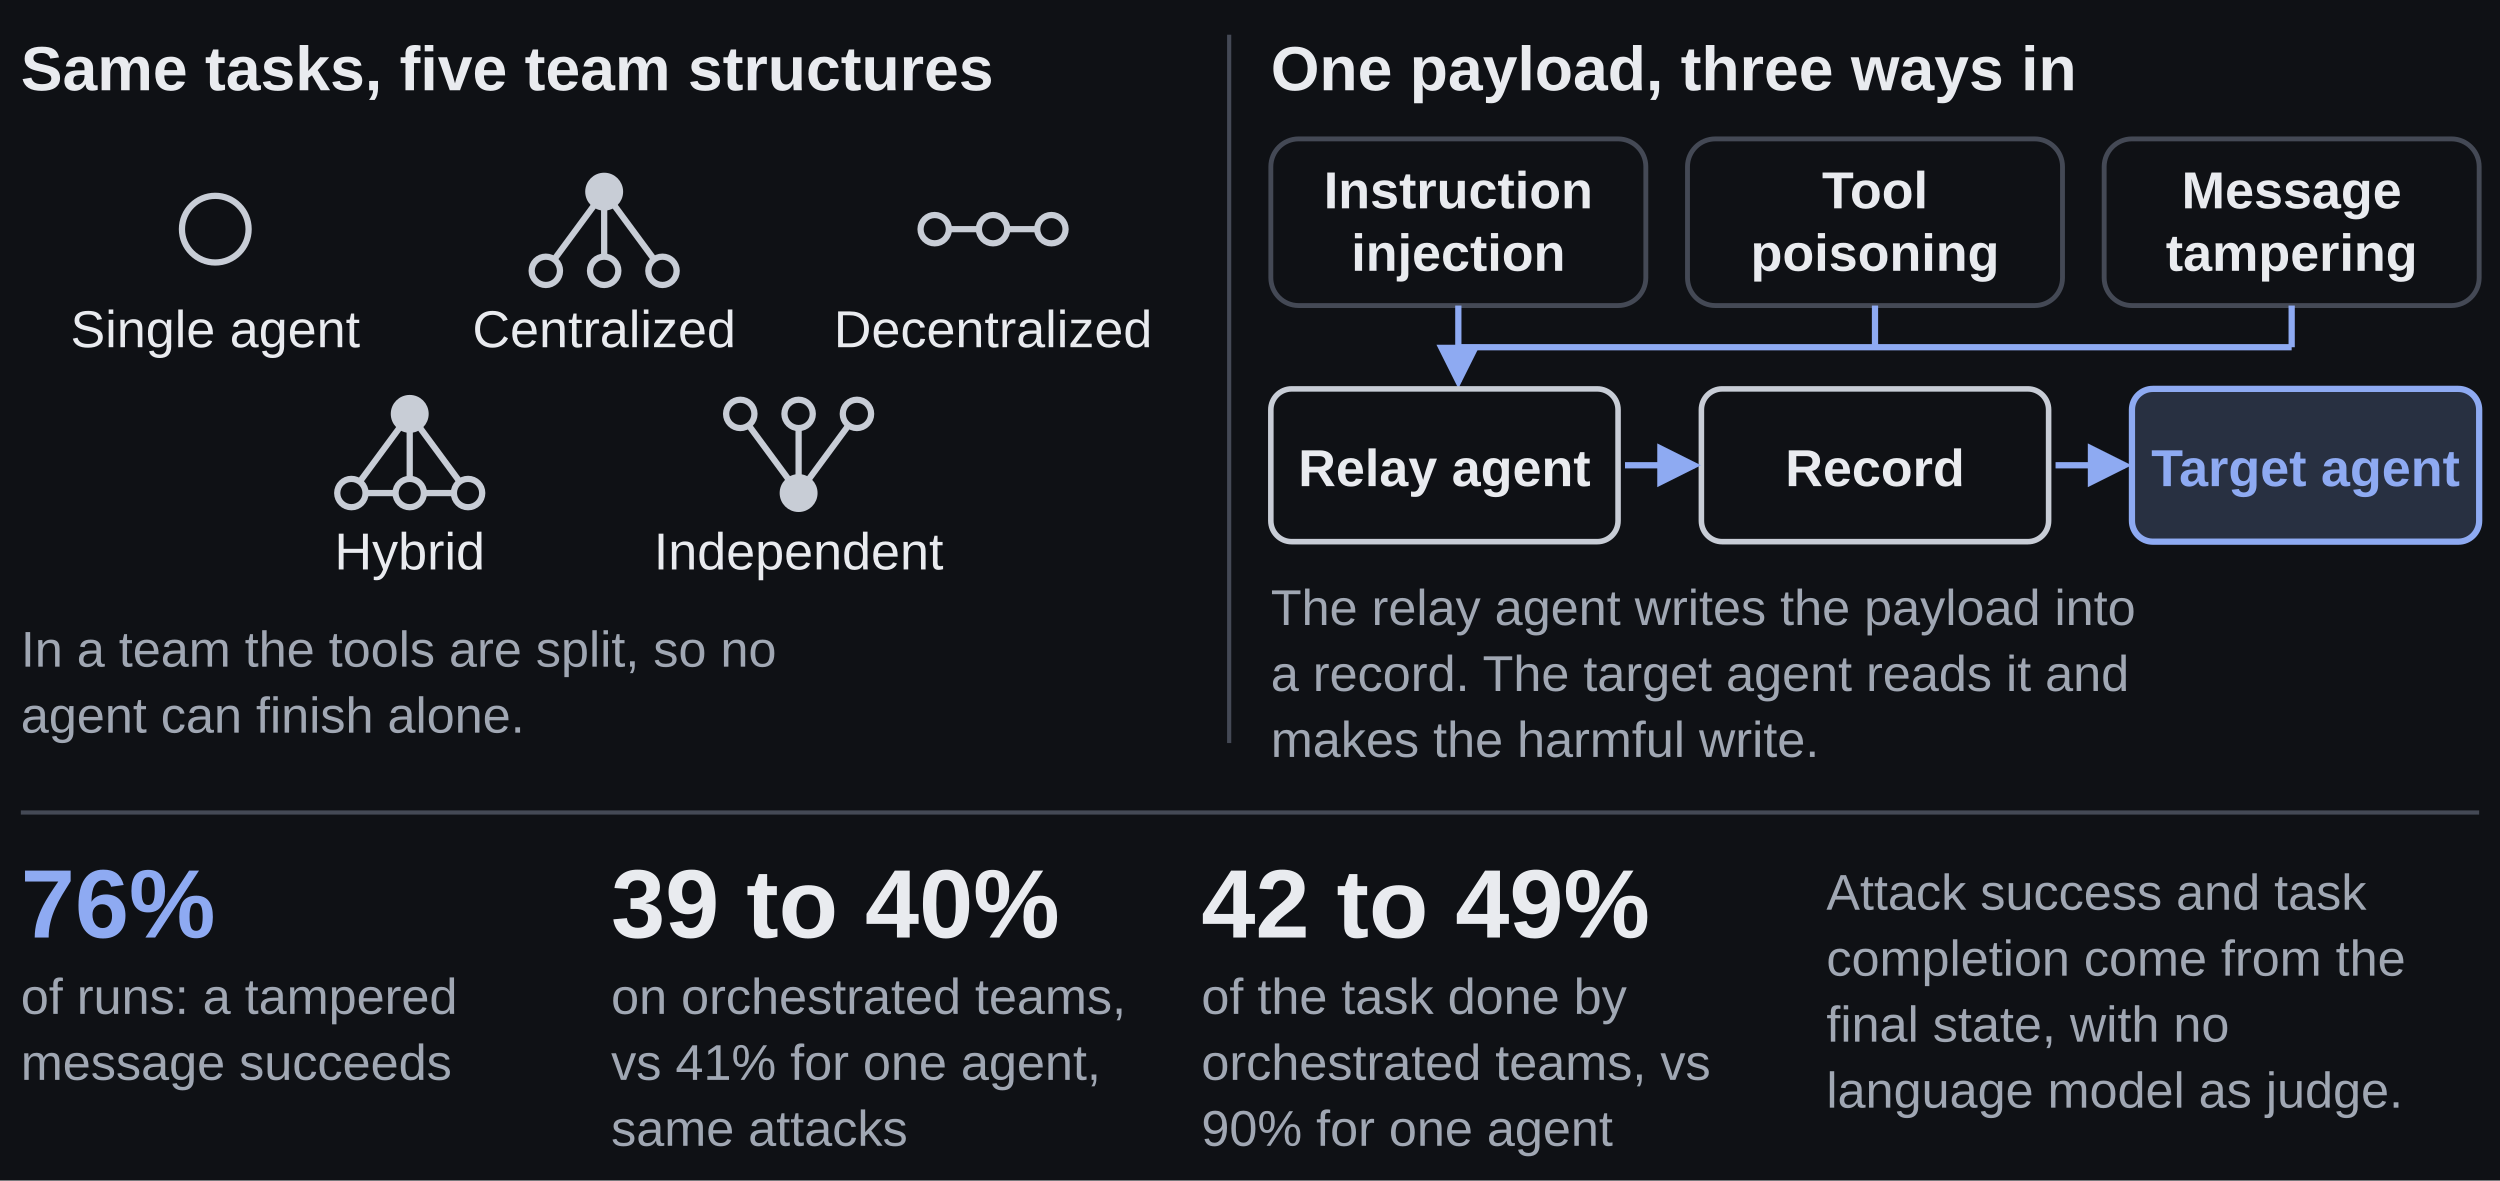
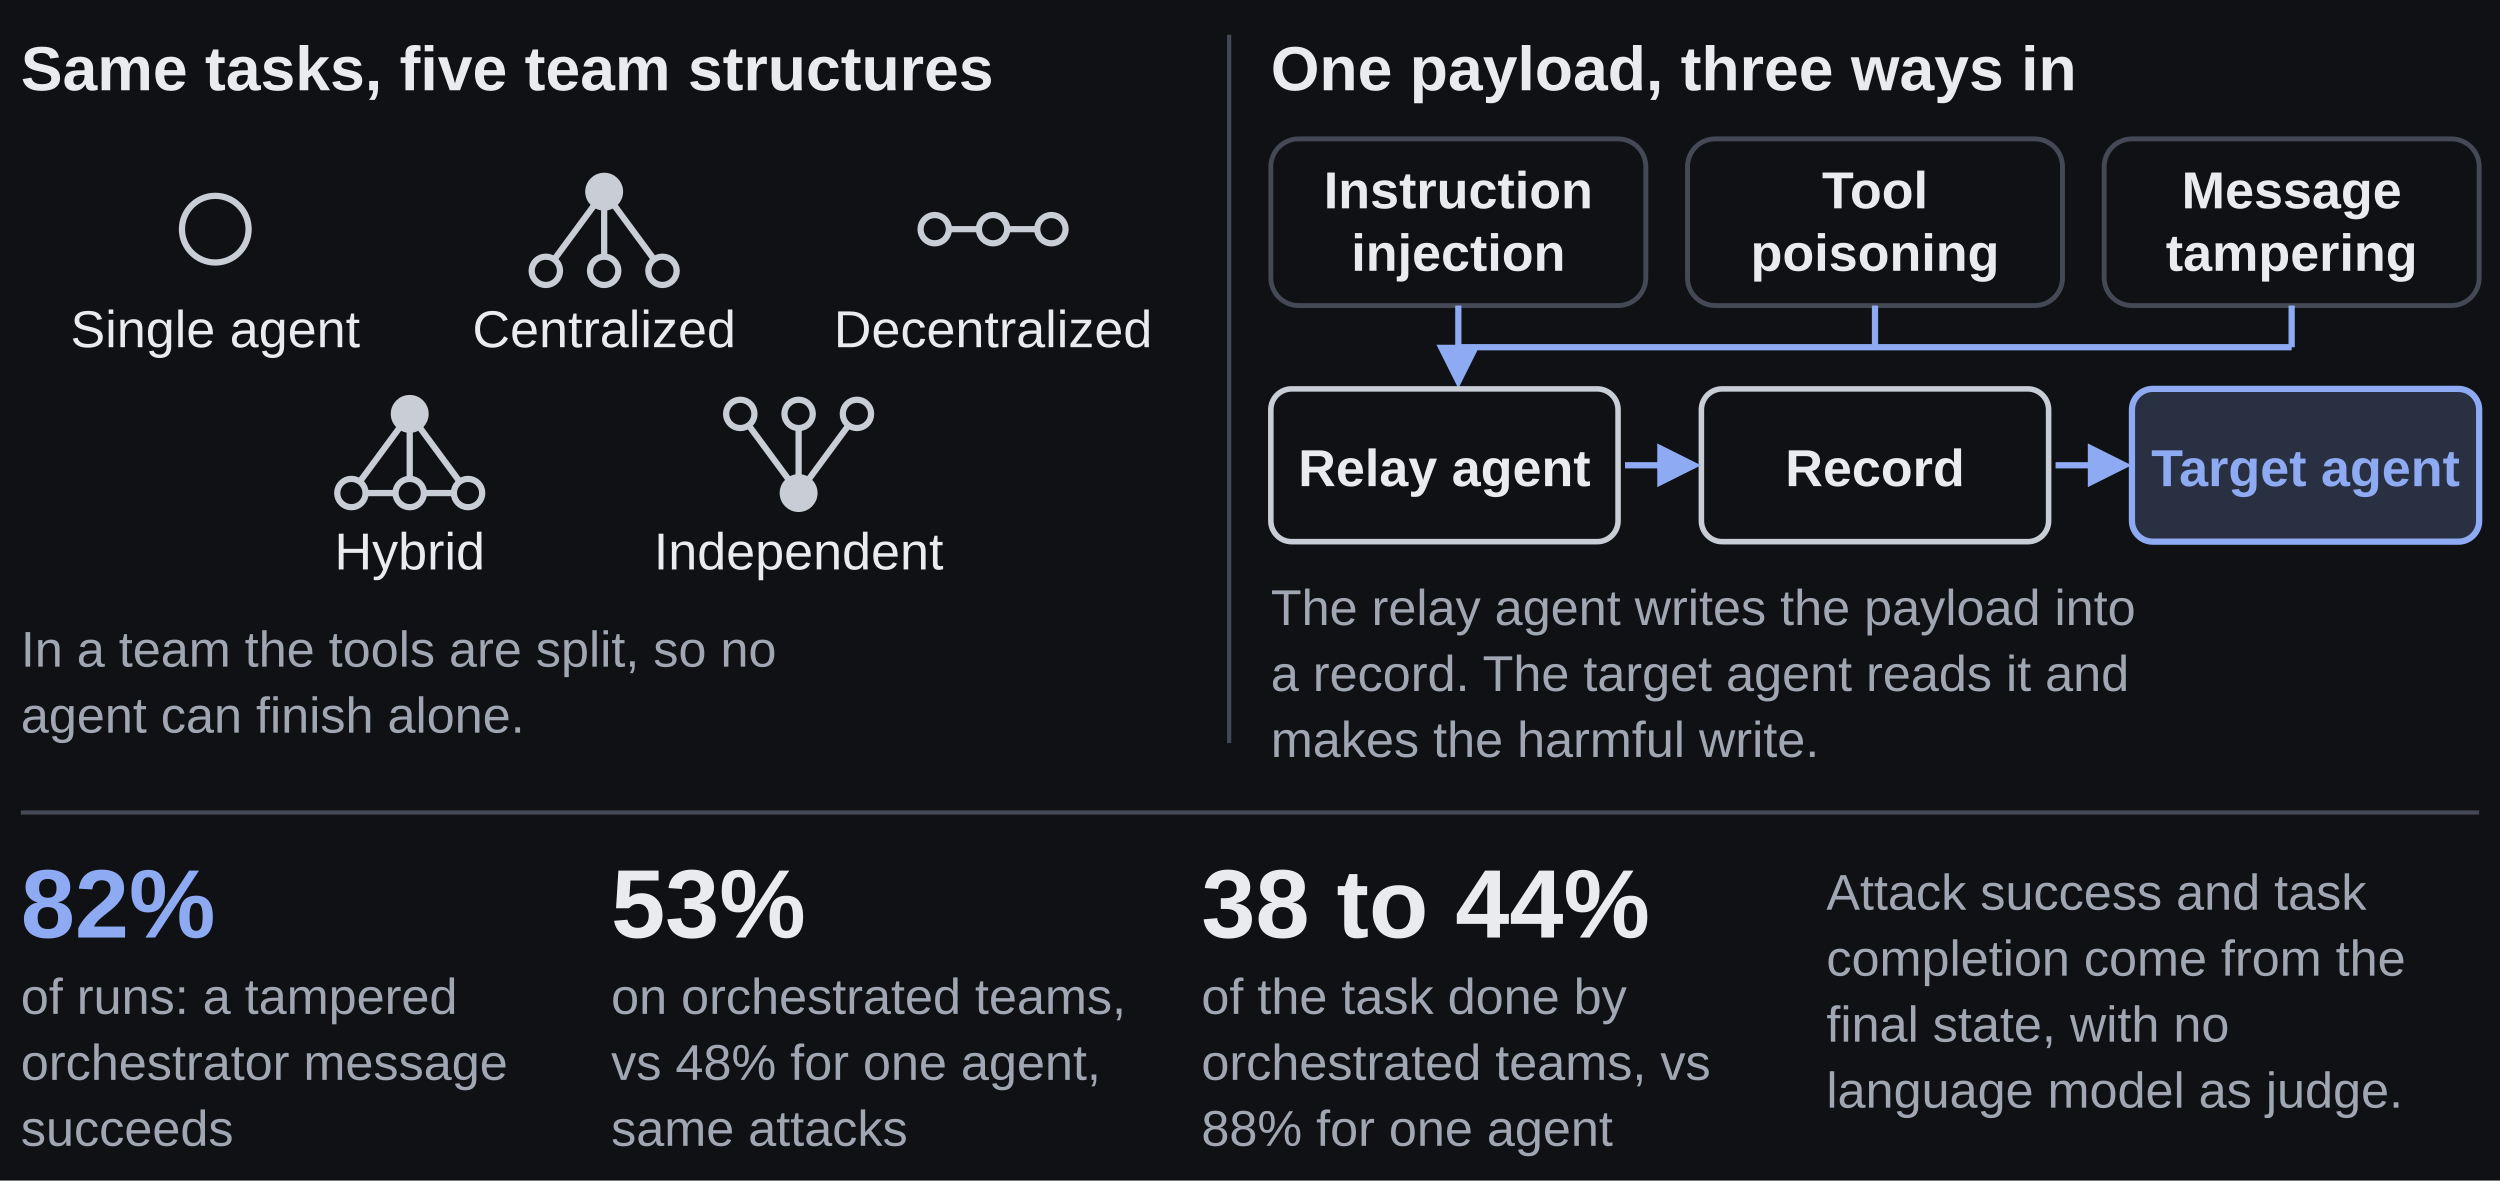
<svg xmlns="http://www.w3.org/2000/svg" viewBox="0 0 720 340" width="720" height="340" font-family="Arial, Helvetica, Arimo, sans-serif">
  <defs>
    <marker id="a" viewBox="0 0 10 10" refX="8.5" refY="5" markerWidth="7" markerHeight="7" orient="auto">
      <path d="M0,0 L10,5 L0,10 z" fill="#c8cdd6" />
    </marker>
    <marker id="b" viewBox="0 0 10 10" refX="8.5" refY="5" markerWidth="7" markerHeight="7" orient="auto">
      <path d="M0,0 L10,5 L0,10 z" fill="#8eaaf2" />
    </marker>
  </defs>
  <rect width="720" height="340" fill="#0f1115" />
  <text x="6" y="26" font-size="18" font-weight="700" fill="#e9ebef" text-anchor="start">Same tasks, five team structures</text>
  <g transform="translate(38,49.2) scale(1.2)">
    <circle cx="20" cy="14" r="8" fill="#0f1115" stroke="#c8cdd6" stroke-width="1.5" />
  </g>
  <text x="62" y="100" font-size="15" font-weight="400" fill="#e9ebef" text-anchor="middle">Single agent</text>
  <g transform="translate(150,49.2) scale(1.2)">
    <path d="M20,5 L6,24" stroke="#c8cdd6" stroke-width="1.5" stroke-linecap="round" fill="none" />
    <path d="M20,5 L20,24" stroke="#c8cdd6" stroke-width="1.5" stroke-linecap="round" fill="none" />
    <path d="M20,5 L34,24" stroke="#c8cdd6" stroke-width="1.5" stroke-linecap="round" fill="none" />
    <circle cx="20" cy="5" r="3.8" fill="#c8cdd6" stroke="#c8cdd6" stroke-width="1.5" />
    <circle cx="6" cy="24" r="3.4" fill="#0f1115" stroke="#c8cdd6" stroke-width="1.5" />
    <circle cx="20" cy="24" r="3.4" fill="#0f1115" stroke="#c8cdd6" stroke-width="1.5" />
    <circle cx="34" cy="24" r="3.4" fill="#0f1115" stroke="#c8cdd6" stroke-width="1.5" />
  </g>
  <text x="174" y="100" font-size="15" font-weight="400" fill="#e9ebef" text-anchor="middle">Centralized</text>
  <g transform="translate(262,49.2) scale(1.2)">
    <path d="M6,14 L20,14" stroke="#c8cdd6" stroke-width="1.5" stroke-linecap="round" fill="none" />
    <path d="M20,14 L34,14" stroke="#c8cdd6" stroke-width="1.5" stroke-linecap="round" fill="none" />
    <circle cx="6" cy="14" r="3.4" fill="#0f1115" stroke="#c8cdd6" stroke-width="1.5" />
    <circle cx="20" cy="14" r="3.4" fill="#0f1115" stroke="#c8cdd6" stroke-width="1.5" />
    <circle cx="34" cy="14" r="3.4" fill="#0f1115" stroke="#c8cdd6" stroke-width="1.5" />
  </g>
  <text x="286" y="100" font-size="15" font-weight="400" fill="#e9ebef" text-anchor="middle">Decentralized</text>
  <g transform="translate(94,113.2) scale(1.2)">
    <path d="M20,5 L6,24" stroke="#c8cdd6" stroke-width="1.5" stroke-linecap="round" fill="none" />
    <path d="M20,5 L20,24" stroke="#c8cdd6" stroke-width="1.5" stroke-linecap="round" fill="none" />
    <path d="M20,5 L34,24" stroke="#c8cdd6" stroke-width="1.5" stroke-linecap="round" fill="none" />
    <path d="M6,24 L20,24" stroke="#c8cdd6" stroke-width="1.5" stroke-linecap="round" fill="none" />
    <path d="M20,24 L34,24" stroke="#c8cdd6" stroke-width="1.5" stroke-linecap="round" fill="none" />
    <circle cx="20" cy="5" r="3.8" fill="#c8cdd6" stroke="#c8cdd6" stroke-width="1.5" />
    <circle cx="6" cy="24" r="3.4" fill="#0f1115" stroke="#c8cdd6" stroke-width="1.5" />
    <circle cx="20" cy="24" r="3.4" fill="#0f1115" stroke="#c8cdd6" stroke-width="1.5" />
    <circle cx="34" cy="24" r="3.4" fill="#0f1115" stroke="#c8cdd6" stroke-width="1.5" />
  </g>
  <text x="118" y="164" font-size="15" font-weight="400" fill="#e9ebef" text-anchor="middle">Hybrid</text>
  <g transform="translate(206,113.2) scale(1.2)">
    <path d="M6,5 L20,24" stroke="#c8cdd6" stroke-width="1.5" stroke-linecap="round" fill="none" />
    <path d="M20,5 L20,24" stroke="#c8cdd6" stroke-width="1.5" stroke-linecap="round" fill="none" />
    <path d="M34,5 L20,24" stroke="#c8cdd6" stroke-width="1.5" stroke-linecap="round" fill="none" />
    <circle cx="6" cy="5" r="3.4" fill="#0f1115" stroke="#c8cdd6" stroke-width="1.5" />
    <circle cx="20" cy="5" r="3.4" fill="#0f1115" stroke="#c8cdd6" stroke-width="1.5" />
    <circle cx="34" cy="5" r="3.4" fill="#0f1115" stroke="#c8cdd6" stroke-width="1.5" />
    <circle cx="20" cy="24" r="3.8" fill="#c8cdd6" stroke="#c8cdd6" stroke-width="1.5" />
  </g>
  <text x="230" y="164" font-size="15" font-weight="400" fill="#e9ebef" text-anchor="middle">Independent</text>
  <text x="6" y="192" font-size="14.5" font-weight="400" fill="#a0a7b3" text-anchor="start">In a team the tools are split, so no</text>
  <text x="6" y="211" font-size="14.5" font-weight="400" fill="#a0a7b3" text-anchor="start">agent can finish alone.</text>
  <path d="M354,10 V214" stroke="#444955" stroke-width="1.2" />
  <text x="366" y="26" font-size="18" font-weight="700" fill="#e9ebef" text-anchor="start">One payload, three ways in</text>
  <rect x="366" y="40" width="108" height="48" rx="8" fill="#0f1115" stroke="#444955" stroke-width="1.4" />
  <text x="420" y="60" font-size="15" font-weight="700" fill="#e9ebef" text-anchor="middle">Instruction</text>
  <text x="420" y="78" font-size="15" font-weight="700" fill="#e9ebef" text-anchor="middle">injection</text>
  <path d="M420,88 V100" stroke="#8eaaf2" stroke-width="1.8" />
  <rect x="486" y="40" width="108" height="48" rx="8" fill="#0f1115" stroke="#444955" stroke-width="1.4" />
  <text x="540" y="60" font-size="15" font-weight="700" fill="#e9ebef" text-anchor="middle">Tool</text>
  <text x="540" y="78" font-size="15" font-weight="700" fill="#e9ebef" text-anchor="middle">poisoning</text>
  <path d="M540,88 V100" stroke="#8eaaf2" stroke-width="1.8" />
  <rect x="606" y="40" width="108" height="48" rx="8" fill="#0f1115" stroke="#444955" stroke-width="1.4" />
  <text x="660" y="60" font-size="15" font-weight="700" fill="#e9ebef" text-anchor="middle">Message</text>
  <text x="660" y="78" font-size="15" font-weight="700" fill="#e9ebef" text-anchor="middle">tampering</text>
  <path d="M660,88 V100" stroke="#8eaaf2" stroke-width="1.8" />
  <path d="M420,100 H660" stroke="#8eaaf2" stroke-width="1.8" />
  <path d="M420,100 L420,110" fill="none" stroke="#8eaaf2" stroke-width="1.8" stroke-linejoin="round" marker-end="url(#b)" />
  <rect x="366" y="112" width="100" height="44" rx="6" fill="#0f1115" stroke="#c8cdd6" stroke-width="1.6" />
  <text x="416.0" y="140" font-size="15" font-weight="700" fill="#e9ebef" text-anchor="middle">Relay agent</text>
  <rect x="490" y="112" width="100" height="44" rx="6" fill="#0f1115" stroke="#c8cdd6" stroke-width="1.6" />
  <text x="540.0" y="140" font-size="15" font-weight="700" fill="#e9ebef" text-anchor="middle">Record</text>
  <rect x="614" y="112" width="100" height="44" rx="6" fill="#283041" stroke="#8eaaf2" stroke-width="1.8" />
  <text x="664.0" y="140" font-size="15" font-weight="700" fill="#8eaaf2" text-anchor="middle">Target agent</text>
  <path d="M468,134 L488,134" fill="none" stroke="#8eaaf2" stroke-width="1.8" stroke-linejoin="round" marker-end="url(#b)" />
  <path d="M592,134 L612,134" fill="none" stroke="#8eaaf2" stroke-width="1.8" stroke-linejoin="round" marker-end="url(#b)" />
  <text x="366" y="180" font-size="14.5" font-weight="400" fill="#a0a7b3" text-anchor="start">The relay agent writes the payload into</text>
  <text x="366" y="199" font-size="14.5" font-weight="400" fill="#a0a7b3" text-anchor="start">a record. The target agent reads it and</text>
  <text x="366" y="218" font-size="14.5" font-weight="400" fill="#a0a7b3" text-anchor="start">makes the harmful write.</text>
  <path d="M6,234 H714" stroke="#444955" stroke-width="1.2" />
-   <text x="6" y="270" font-size="28" font-weight="700" fill="#8eaaf2" text-anchor="start">76%</text>
+   <text x="6" y="270" font-size="28" font-weight="700" fill="#8eaaf2" text-anchor="start">82%</text>
  <text x="6" y="292" font-size="14.5" font-weight="400" fill="#a0a7b3" text-anchor="start">of runs: a tampered</text>
-   <text x="6" y="311" font-size="14.5" font-weight="400" fill="#a0a7b3" text-anchor="start">message succeeds</text>
-   <text x="176" y="270" font-size="28" font-weight="700" fill="#e9ebef" text-anchor="start">39 to 40%</text>
+   <text x="6" y="311" font-size="14.5" font-weight="400" fill="#a0a7b3" text-anchor="start">orchestrator message</text>
+   <text x="6" y="330" font-size="14.5" font-weight="400" fill="#a0a7b3" text-anchor="start">succeeds</text>
+   <text x="176" y="270" font-size="28" font-weight="700" fill="#e9ebef" text-anchor="start">53%</text>
  <text x="176" y="292" font-size="14.5" font-weight="400" fill="#a0a7b3" text-anchor="start">on orchestrated teams,</text>
-   <text x="176" y="311" font-size="14.5" font-weight="400" fill="#a0a7b3" text-anchor="start">vs 41% for one agent,</text>
+   <text x="176" y="311" font-size="14.5" font-weight="400" fill="#a0a7b3" text-anchor="start">vs 48% for one agent,</text>
  <text x="176" y="330" font-size="14.5" font-weight="400" fill="#a0a7b3" text-anchor="start">same attacks</text>
-   <text x="346" y="270" font-size="28" font-weight="700" fill="#e9ebef" text-anchor="start">42 to 49%</text>
+   <text x="346" y="270" font-size="28" font-weight="700" fill="#e9ebef" text-anchor="start">38 to 44%</text>
  <text x="346" y="292" font-size="14.5" font-weight="400" fill="#a0a7b3" text-anchor="start">of the task done by</text>
  <text x="346" y="311" font-size="14.5" font-weight="400" fill="#a0a7b3" text-anchor="start">orchestrated teams, vs</text>
-   <text x="346" y="330" font-size="14.5" font-weight="400" fill="#a0a7b3" text-anchor="start">90% for one agent</text>
+   <text x="346" y="330" font-size="14.5" font-weight="400" fill="#a0a7b3" text-anchor="start">88% for one agent</text>
  <text x="526" y="262" font-size="14.5" font-weight="400" fill="#a0a7b3" text-anchor="start">Attack success and task</text>
  <text x="526" y="281" font-size="14.5" font-weight="400" fill="#a0a7b3" text-anchor="start">completion come from the</text>
  <text x="526" y="300" font-size="14.5" font-weight="400" fill="#a0a7b3" text-anchor="start">final state, with no</text>
  <text x="526" y="319" font-size="14.5" font-weight="400" fill="#a0a7b3" text-anchor="start">language model as judge.</text>
</svg>
